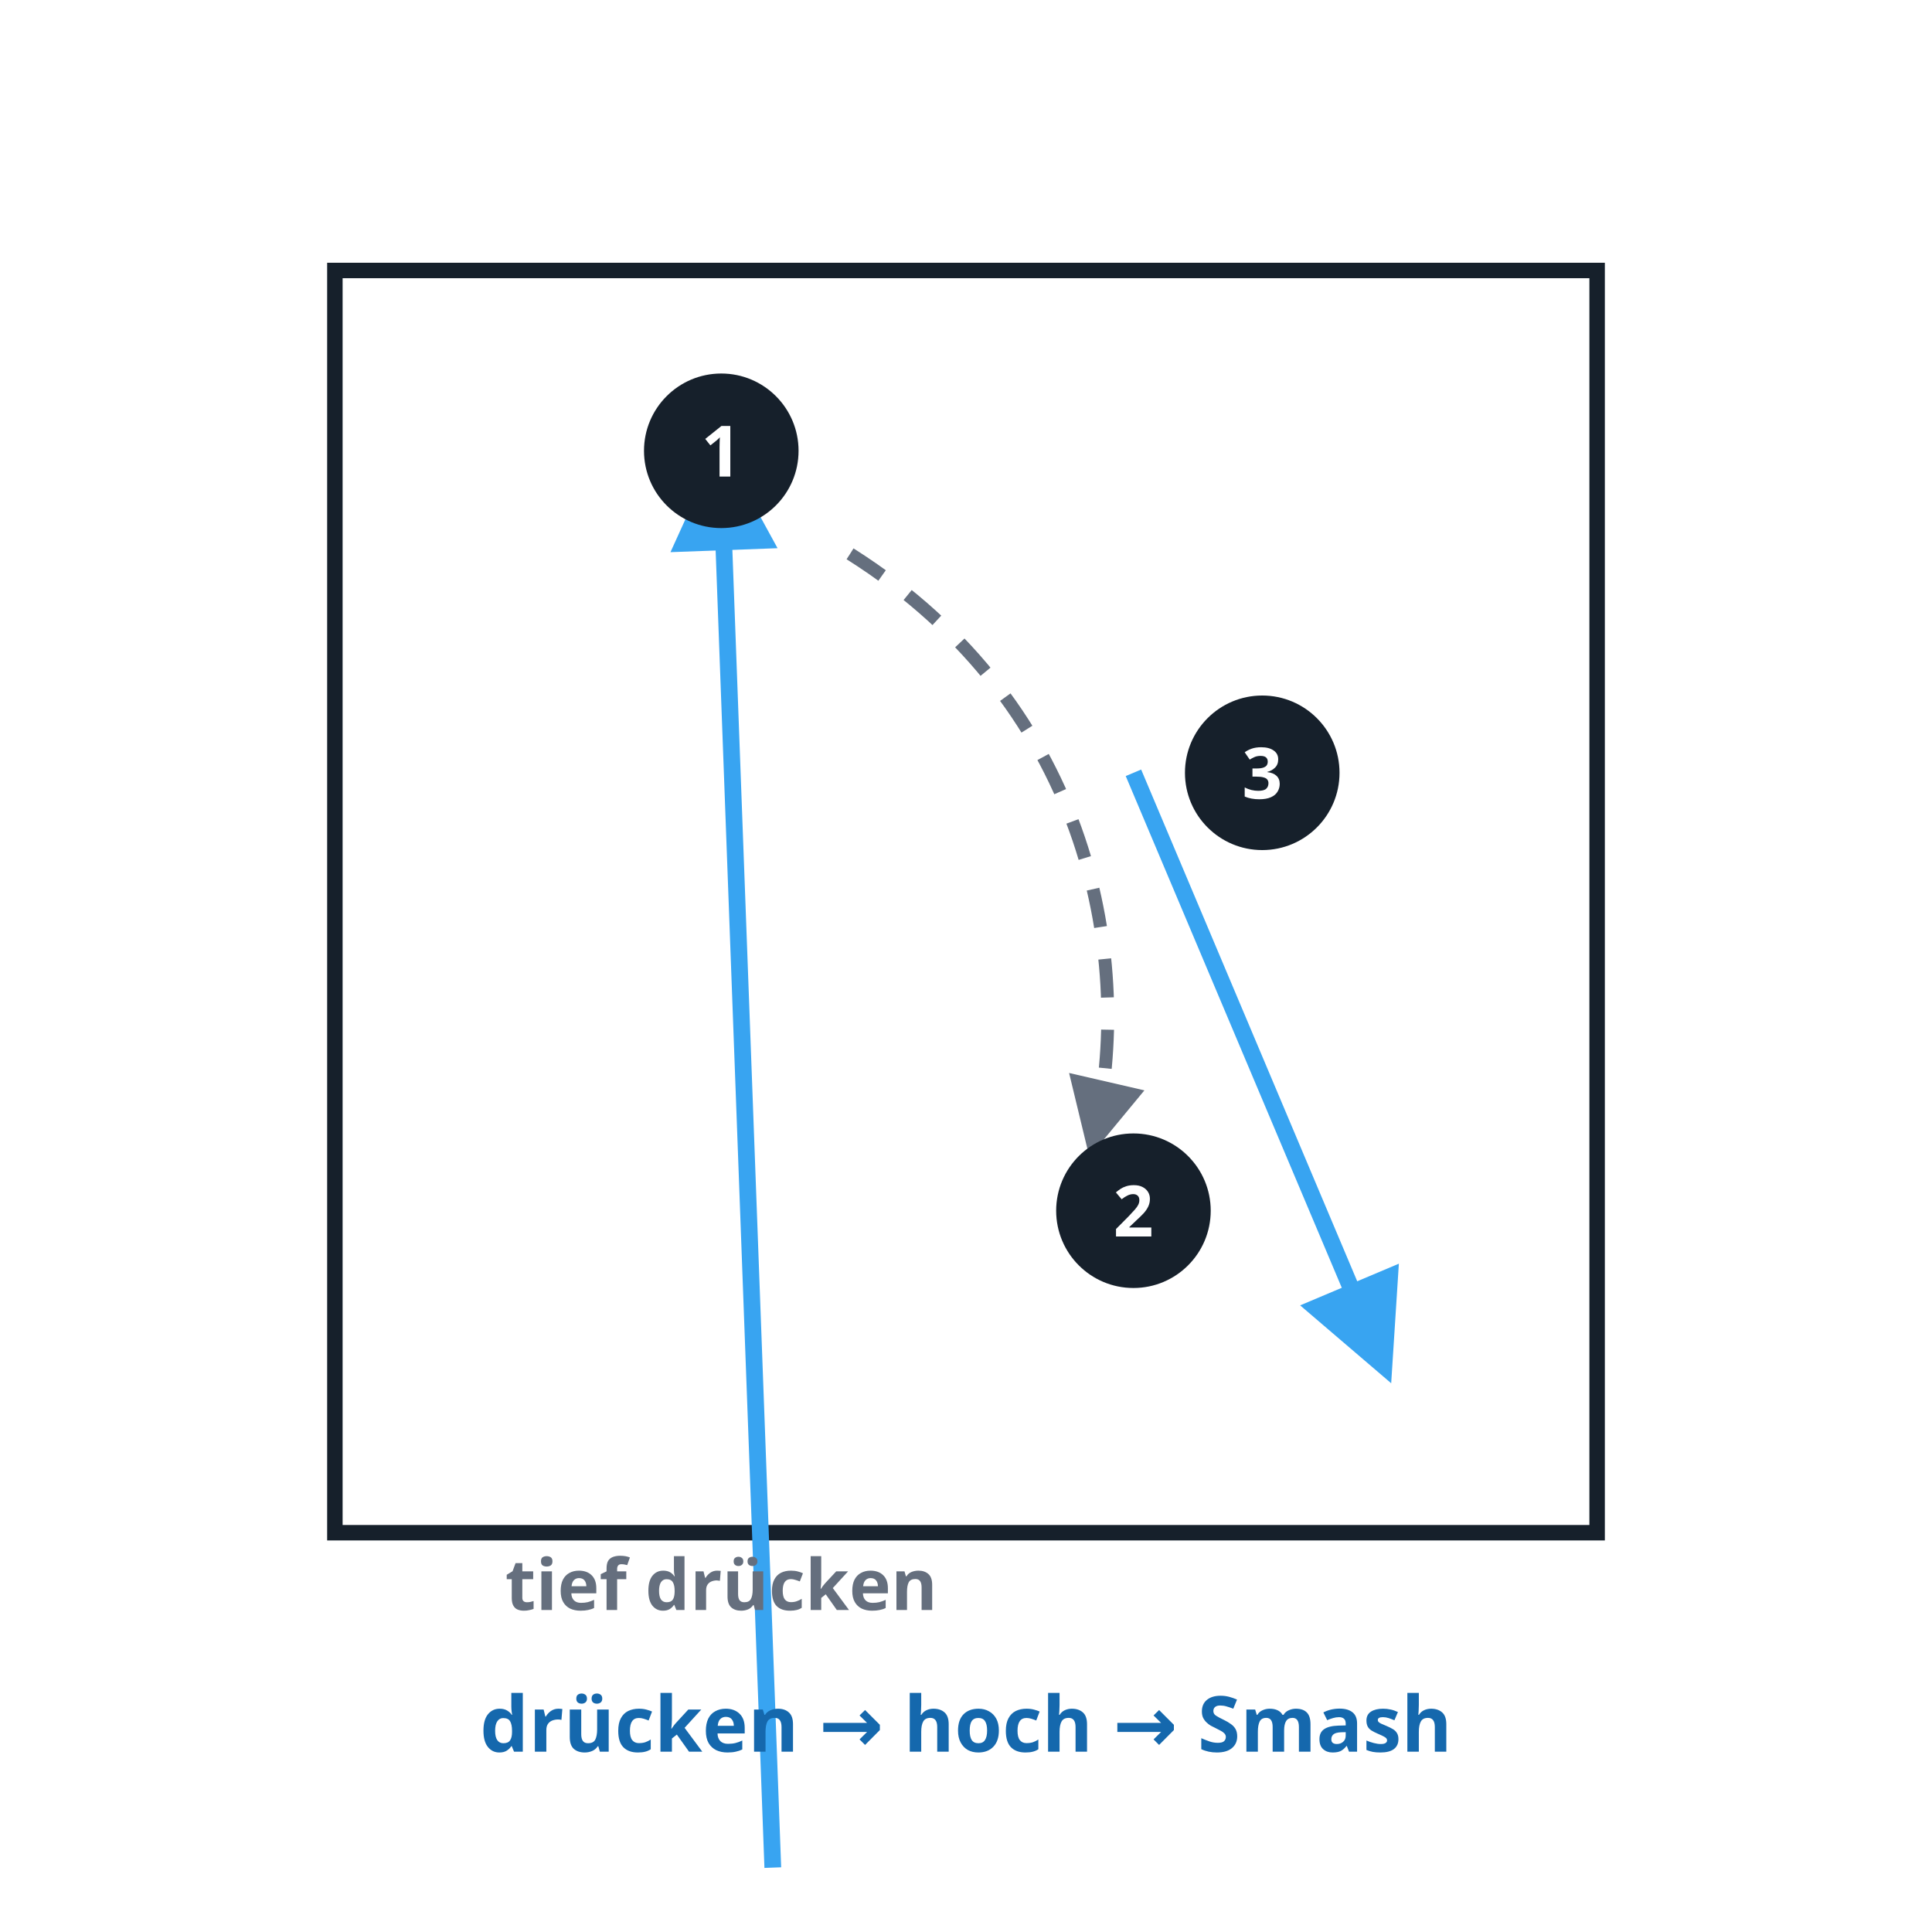
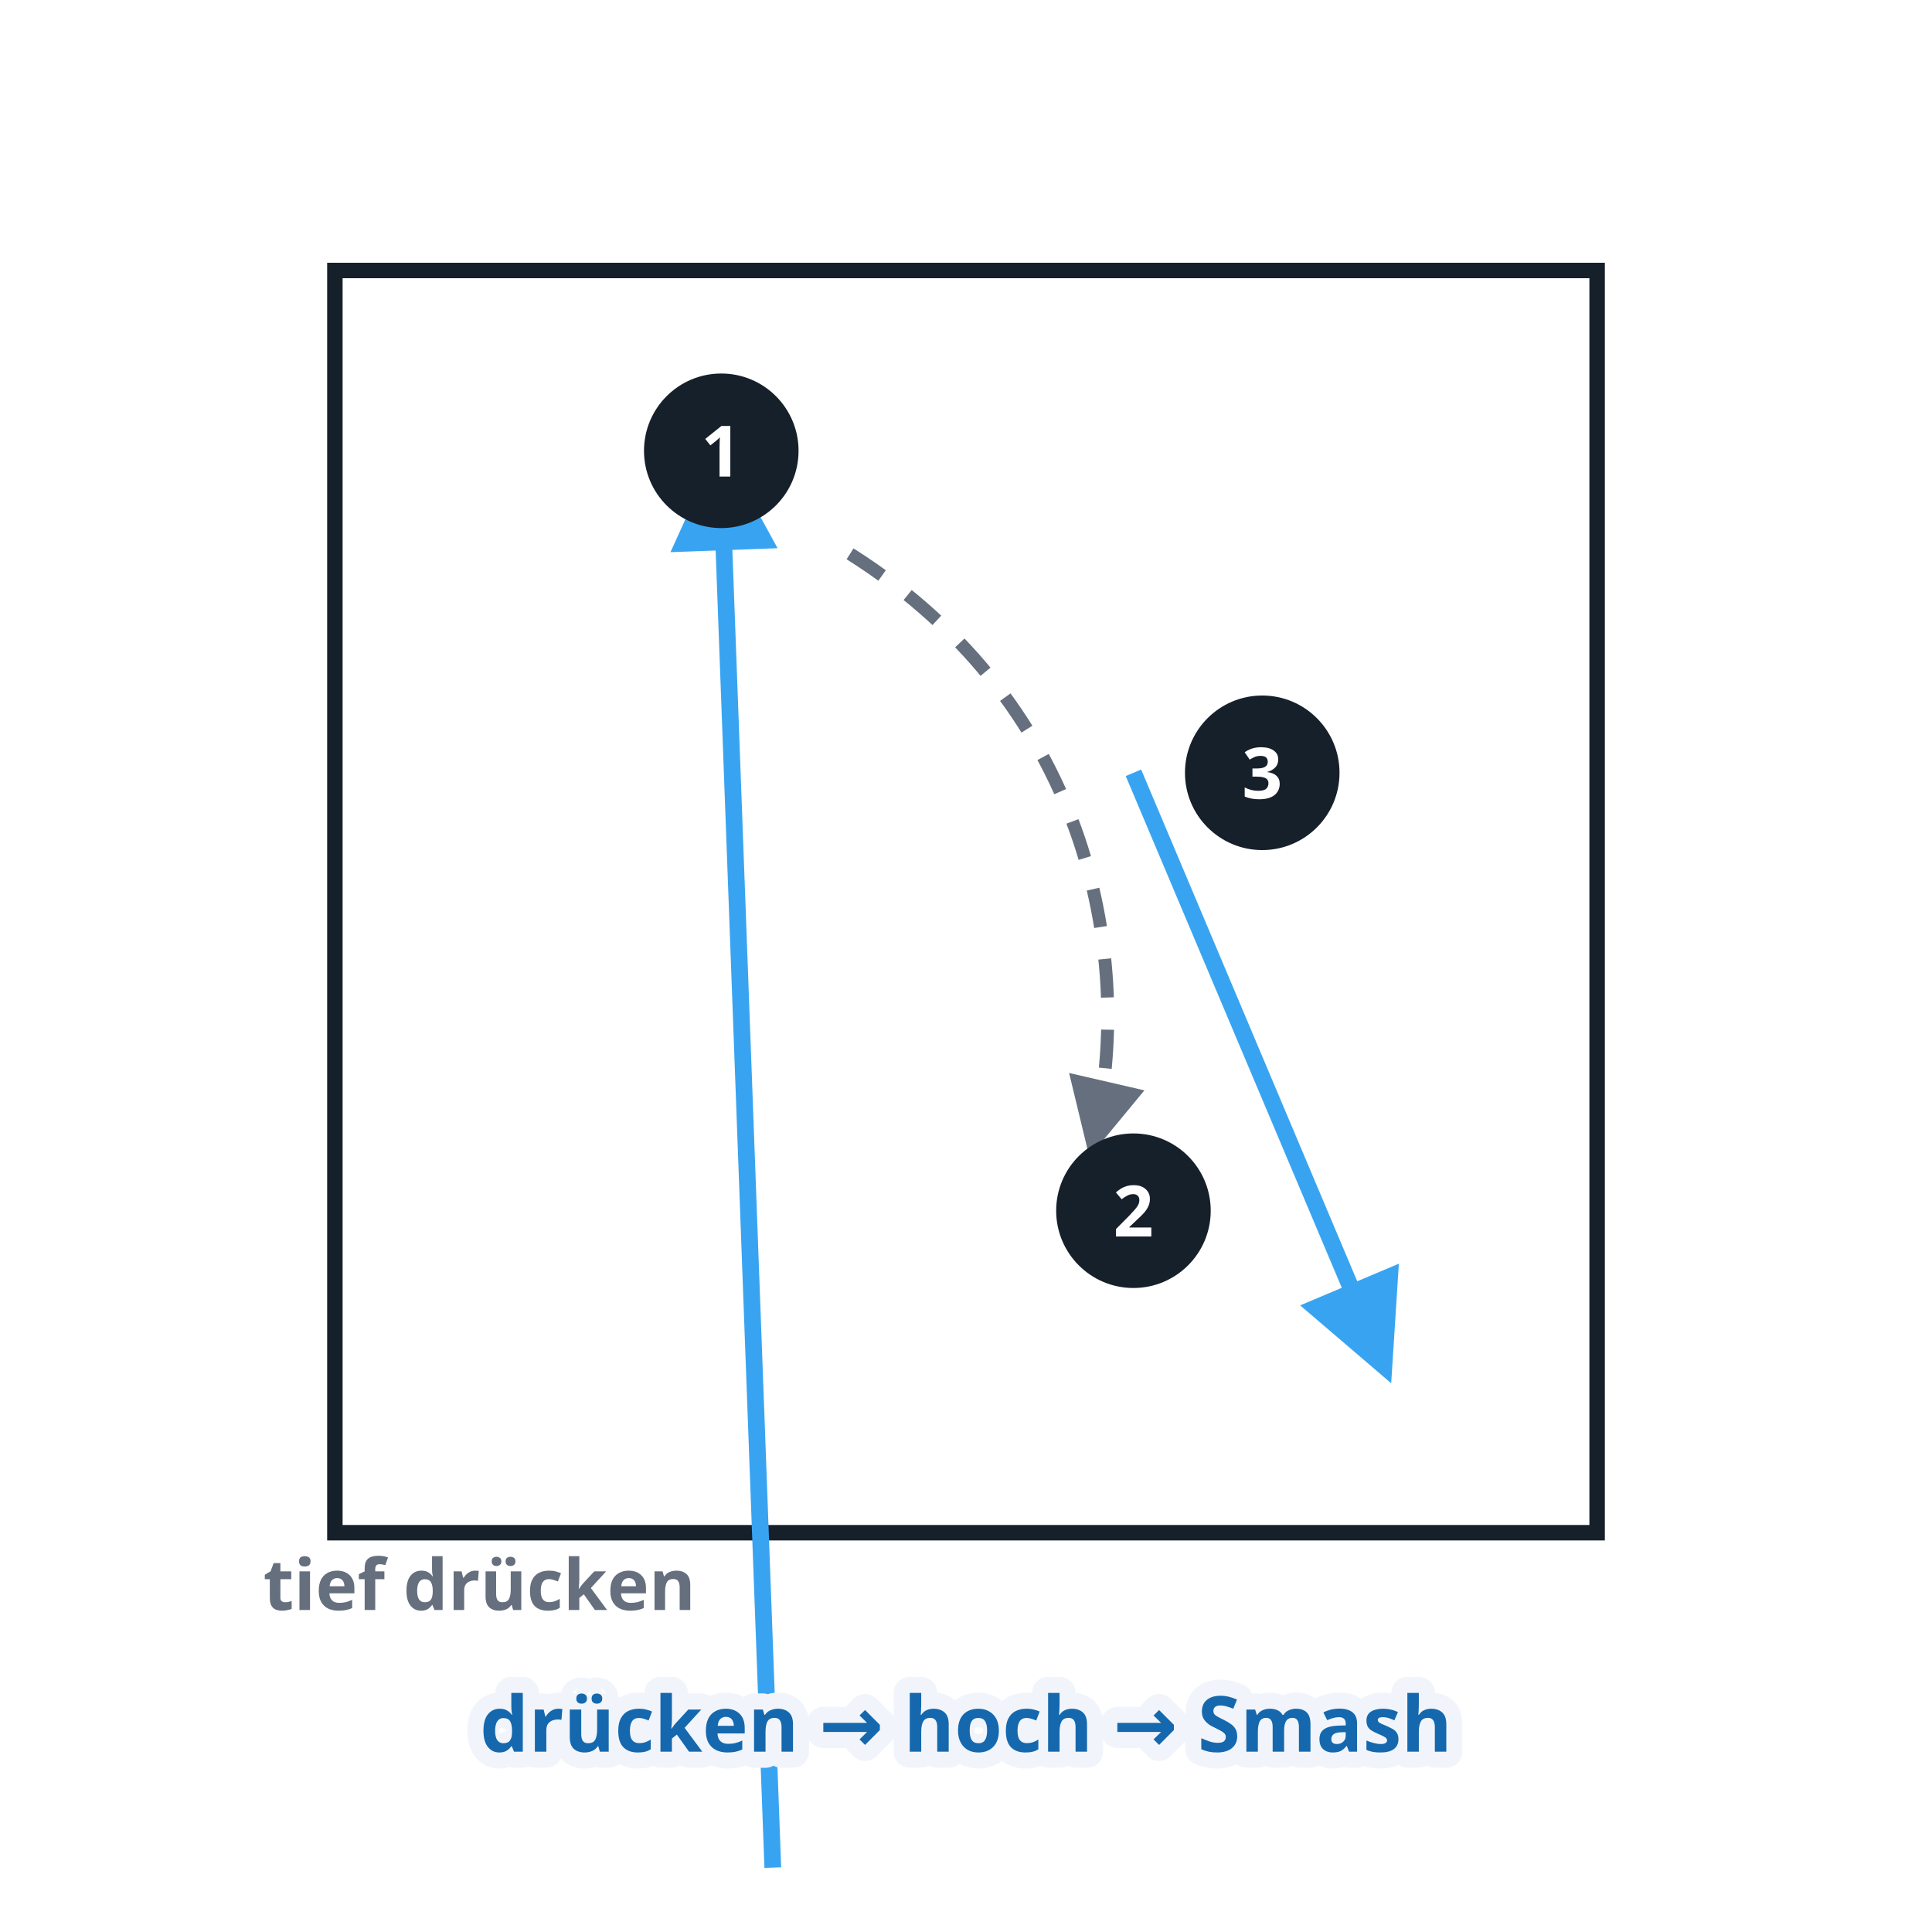
<svg xmlns="http://www.w3.org/2000/svg" viewBox="0 0 300 300" role="img" aria-label="Den Smash vorbereiten: tief drücken, den Gegner zum hohen Ball zwingen, dann steil abschließen.">
  <style>
    .linie{fill:none;stroke:var(--tinte,#16202b);stroke-width:2.4}
    .pf{fill:none;stroke:var(--primaer,#38a4f1);stroke-width:2.6}
    .lift{fill:none;stroke:var(--tinte-3,#656f7e);stroke-width:2;stroke-dasharray:6 5}
    .mk{fill:var(--primaer,#38a4f1)}
    .mkg{fill:var(--tinte-3,#656f7e)}
    .badge{fill:var(--tinte,#16202b)}
    .bt{fill:var(--flaeche,#fff);font:700 11px/1 system-ui,sans-serif;text-anchor:middle}
-     .zt{fill:var(--primaer-tief,#1568ad);font:700 12px/1 system-ui,sans-serif;text-anchor:middle}
-     .st{fill:var(--tinte-3,#656f7e);font:600 11px/1 system-ui,sans-serif;text-anchor:middle}
+     .zt{fill:var(--primaer-tief,#1568ad);font:700 12px/1 system-ui,sans-serif;text-anchor:middle;paint-order:stroke;stroke:var(--flaeche-2,#f1f5fb);stroke-width:5;stroke-linejoin:round}
+     .st{fill:var(--tinte-3,#656f7e);font:600 11px/1 system-ui,sans-serif;text-anchor:end}
  </style>
  <defs>
    <marker id="ah" viewBox="0 0 10 10" markerWidth="8" markerHeight="8" refX="6.5" refY="5" orient="auto">
      <path d="M1,1 L9,5 L1,9 Z" class="mk" />
    </marker>
    <marker id="ag" viewBox="0 0 10 10" markerWidth="7.5" markerHeight="7.5" refX="6.5" refY="5" orient="auto">
      <path d="M1,1 L9,5 L1,9 Z" class="mkg" />
    </marker>
  </defs>
  <rect class="linie" x="52" y="42" width="196" height="196" />
  <path class="pf" d="M120,290 L112,74" marker-end="url(#ah)" />
  <g>
    <circle class="badge" cx="112" cy="70" r="12" />
    <text class="bt" x="112" y="74">1</text>
  </g>
-   <text class="st" x="112" y="250">tief drücken</text>
+   <text class="st" x="108" y="250">tief drücken</text>
  <path class="lift" d="M132,86 C 170,110 176,150 170,176" marker-end="url(#ag)" />
  <g>
    <circle class="badge" cx="176" cy="188" r="12" />
    <text class="bt" x="176" y="192">2</text>
  </g>
  <path class="pf" d="M176,120 L214,210" marker-end="url(#ah)" />
  <g>
    <circle class="badge" cx="196" cy="120" r="12" />
    <text class="bt" x="196" y="124">3</text>
  </g>
  <text class="zt" x="150" y="272">drücken → hoch → Smash</text>
</svg>
